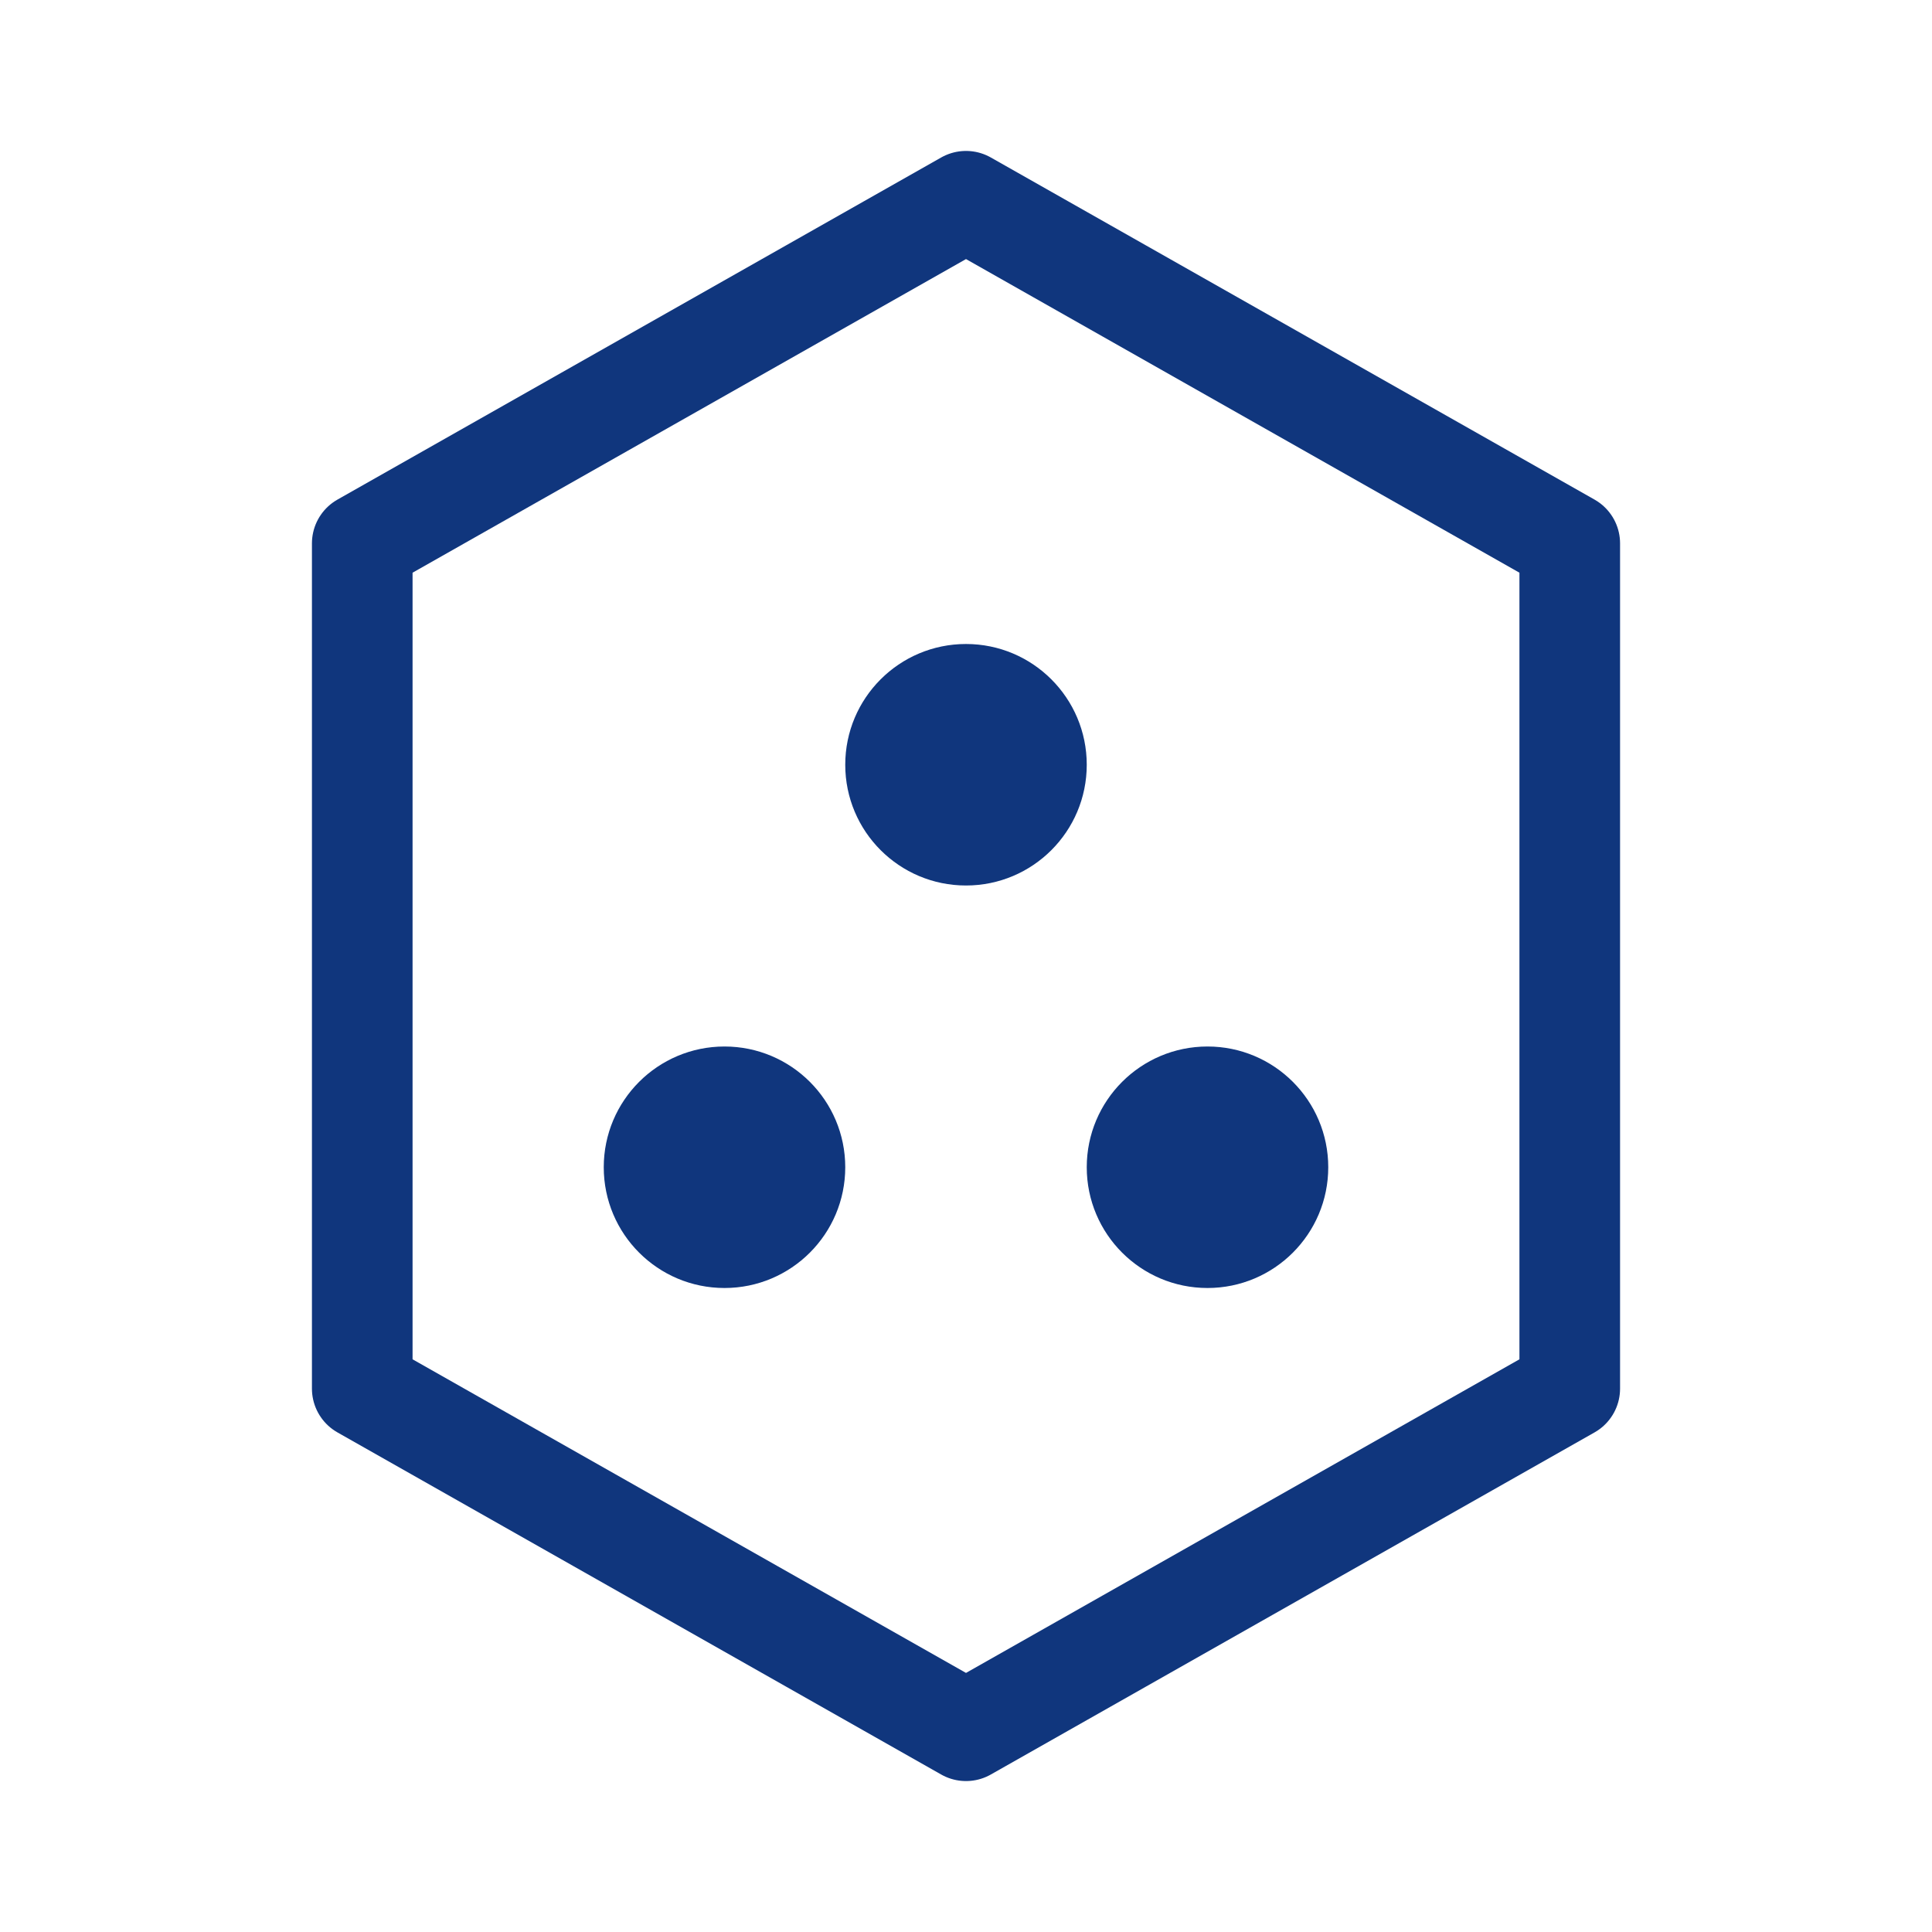
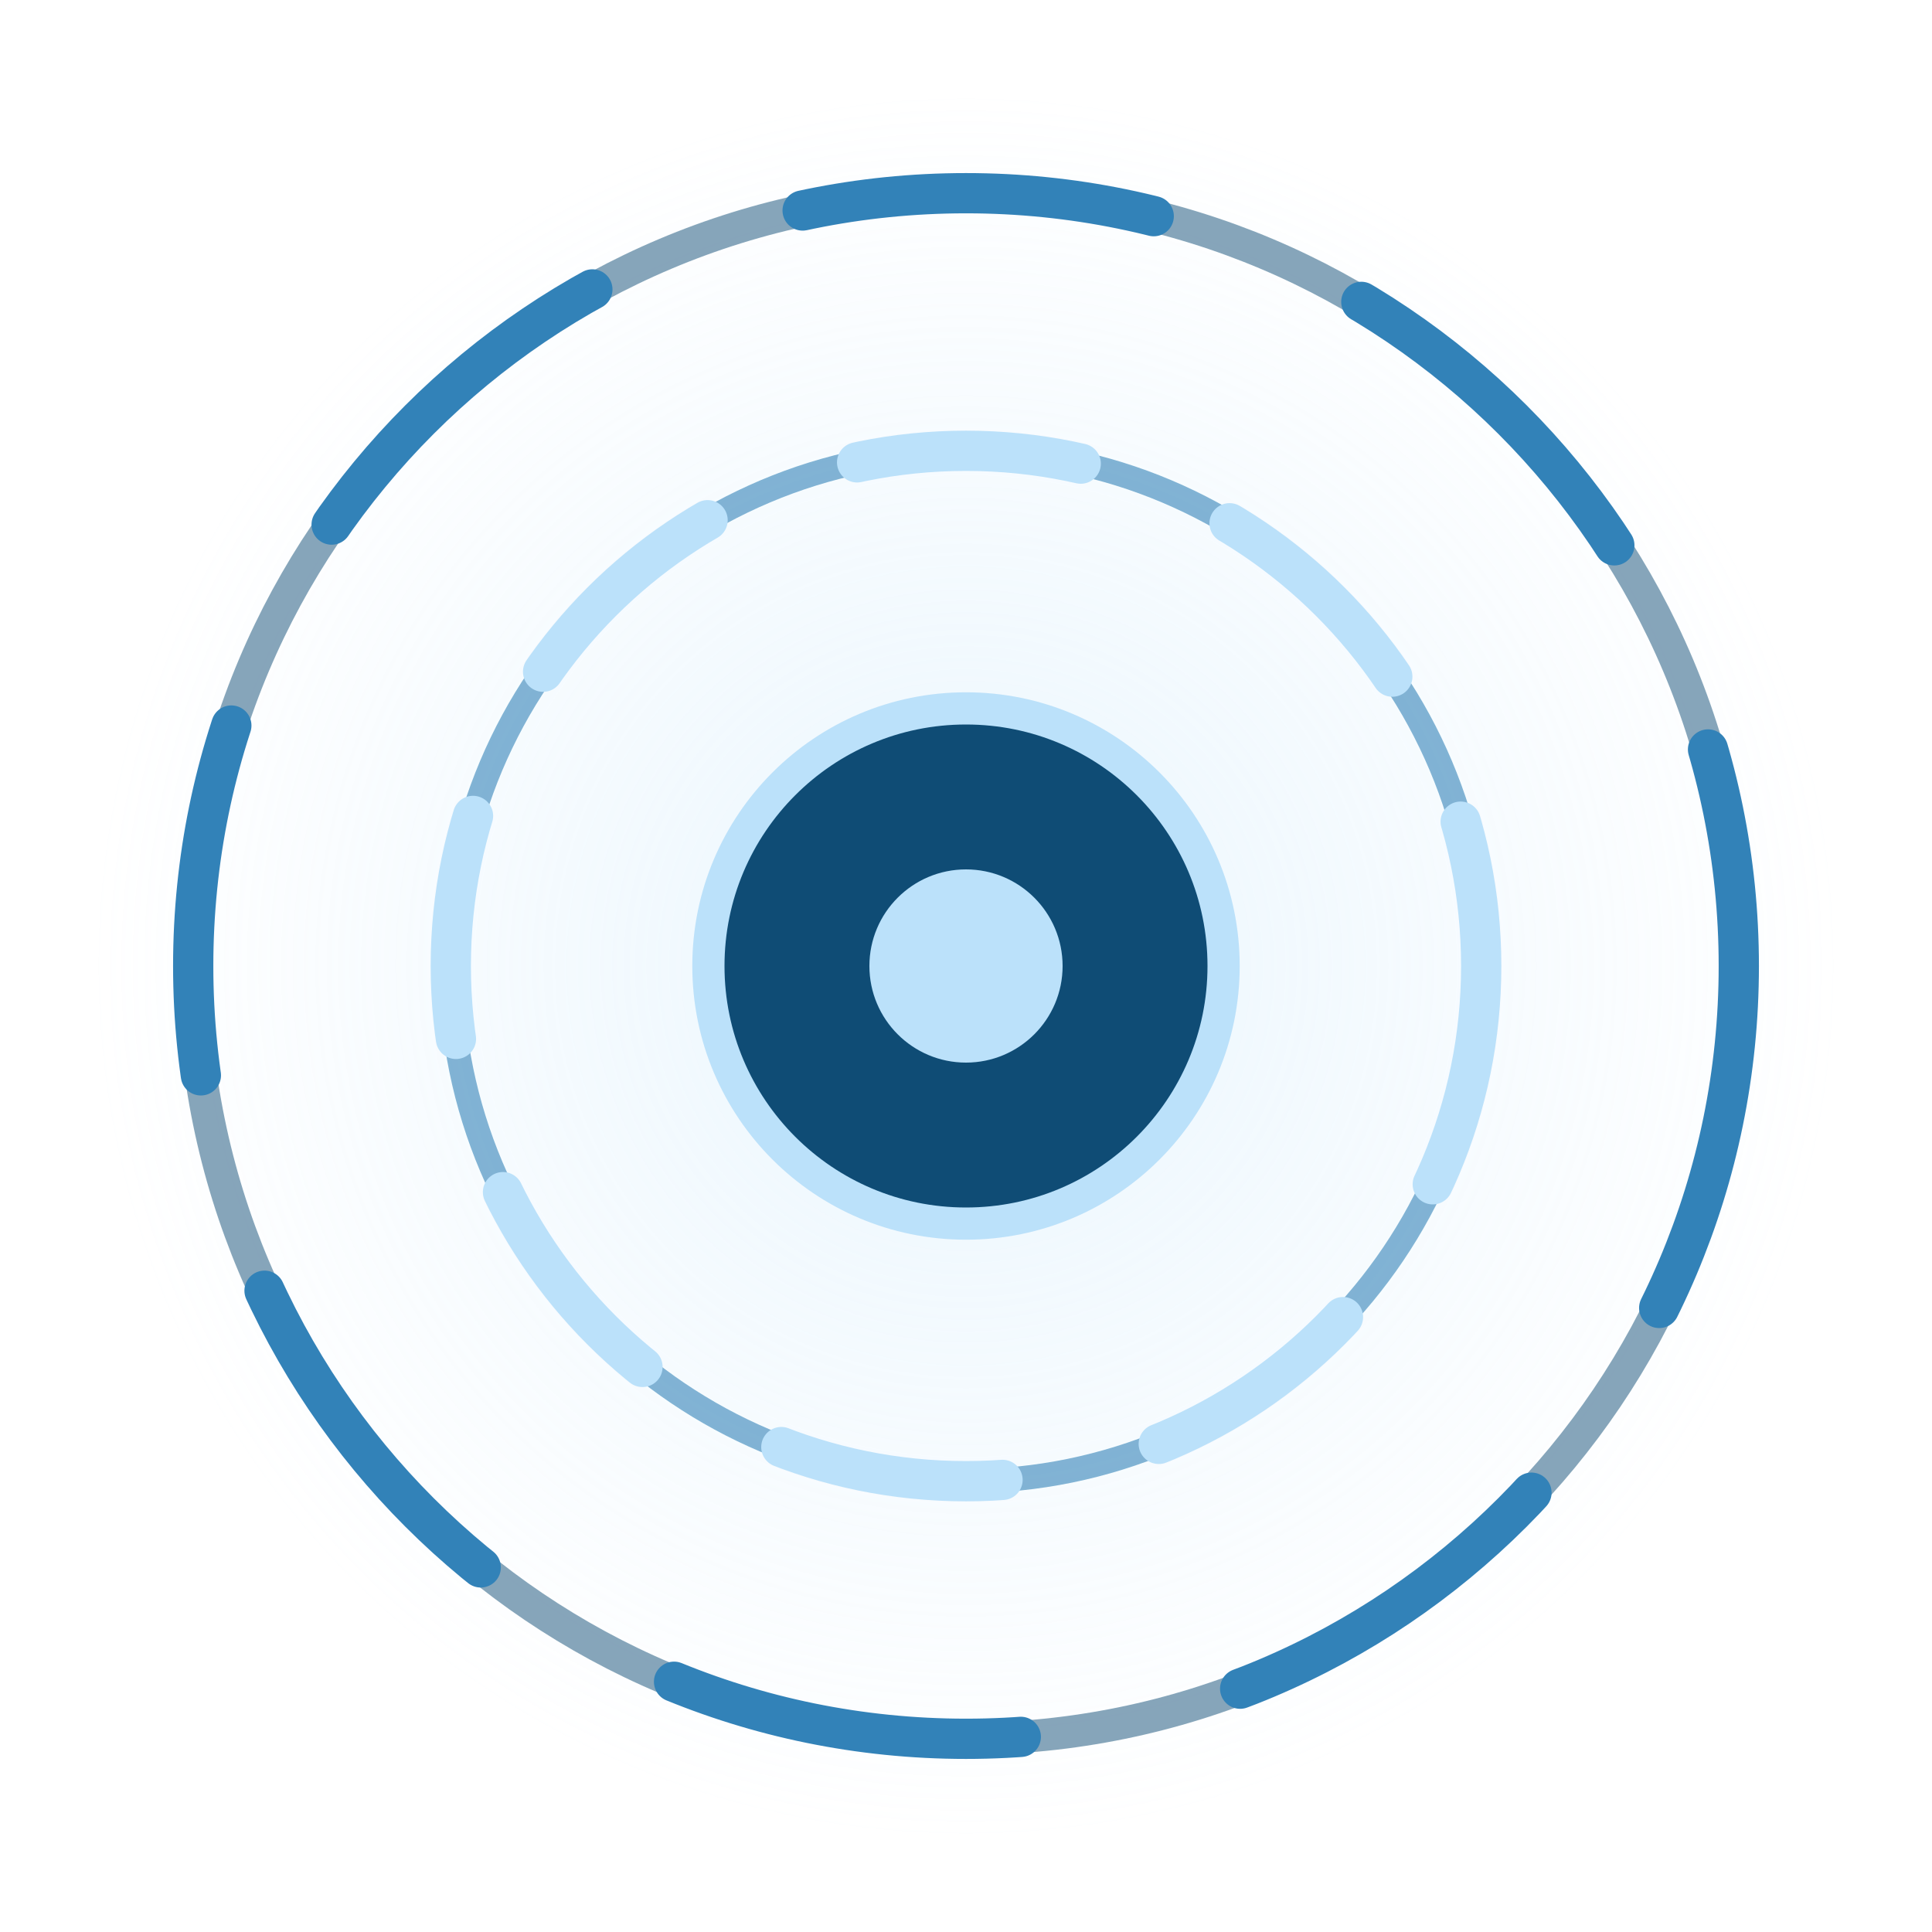
- <svg xmlns="http://www.w3.org/2000/svg" viewBox="0 0 48 48" fill="none">
-   <style>
-     @keyframes butlerPulse {
-       0%, 100% { opacity: 1; }
-       50% { opacity: 0.3; }
-     }
-     .butler-dots { animation: butlerPulse 1.2s ease-in-out infinite; }
-   </style>
-   <path d="M24 5 L39 13.5 L39 34.5 L24 43 L9 34.5 L9 13.5 Z" stroke="#10367D" stroke-width="2.5" stroke-linejoin="round">
-     <animateTransform attributeName="transform" type="rotate" from="0 24 24" to="360 24 24" dur="3s" repeatCount="indefinite" />
-   </path>
-   <g class="butler-dots">
-     <circle cx="24" cy="19" r="3" fill="#10367D" />
-     <circle cx="18" cy="29" r="3" fill="#10367D" />
-     <circle cx="30" cy="29" r="3" fill="#10367D" />
+ <svg xmlns="http://www.w3.org/2000/svg" viewBox="0 0 120 120">
+   <defs>
+     <radialGradient id="bi-glow" cx="50%" cy="50%" r="50%">
+       <stop offset="0%" stop-color="#BBE1FA" stop-opacity="0.3" />
+       <stop offset="100%" stop-color="#BBE1FA" stop-opacity="0" />
+     </radialGradient>
+   </defs>
+   <circle cx="60" cy="60" r="55" fill="url(#bi-glow)" />
+   <circle cx="60" cy="60" r="48" fill="none" stroke="#0F4C75" stroke-width="2" opacity="0.5" />
+   <g style="transform-origin:60px 60px">
+     <circle cx="60" cy="60" r="48" fill="none" stroke="#3282B8" stroke-width="2.5" stroke-dasharray="22 14" stroke-linecap="round">
+       <animateTransform attributeName="transform" type="rotate" from="0 60 60" to="360 60 60" dur="10s" repeatCount="indefinite" />
+     </circle>
  </g>
+   <circle cx="60" cy="60" r="32" fill="none" stroke="#3282B8" stroke-width="1.5" opacity="0.6" />
+   <g style="transform-origin:60px 60px">
+     <circle cx="60" cy="60" r="32" fill="none" stroke="#BBE1FA" stroke-width="2.5" stroke-dasharray="14 10" stroke-linecap="round">
+       <animateTransform attributeName="transform" type="rotate" from="360 60 60" to="0 60 60" dur="7s" repeatCount="indefinite" />
+     </circle>
+   </g>
+   <circle cx="60" cy="60" r="16" fill="#0F4C75" stroke="#BBE1FA" stroke-width="2" />
+   <circle cx="60" cy="60" r="6" fill="#BBE1FA">
+     <animate attributeName="opacity" values="0.6;1;0.6" dur="2s" repeatCount="indefinite" />
+   </circle>
</svg>
